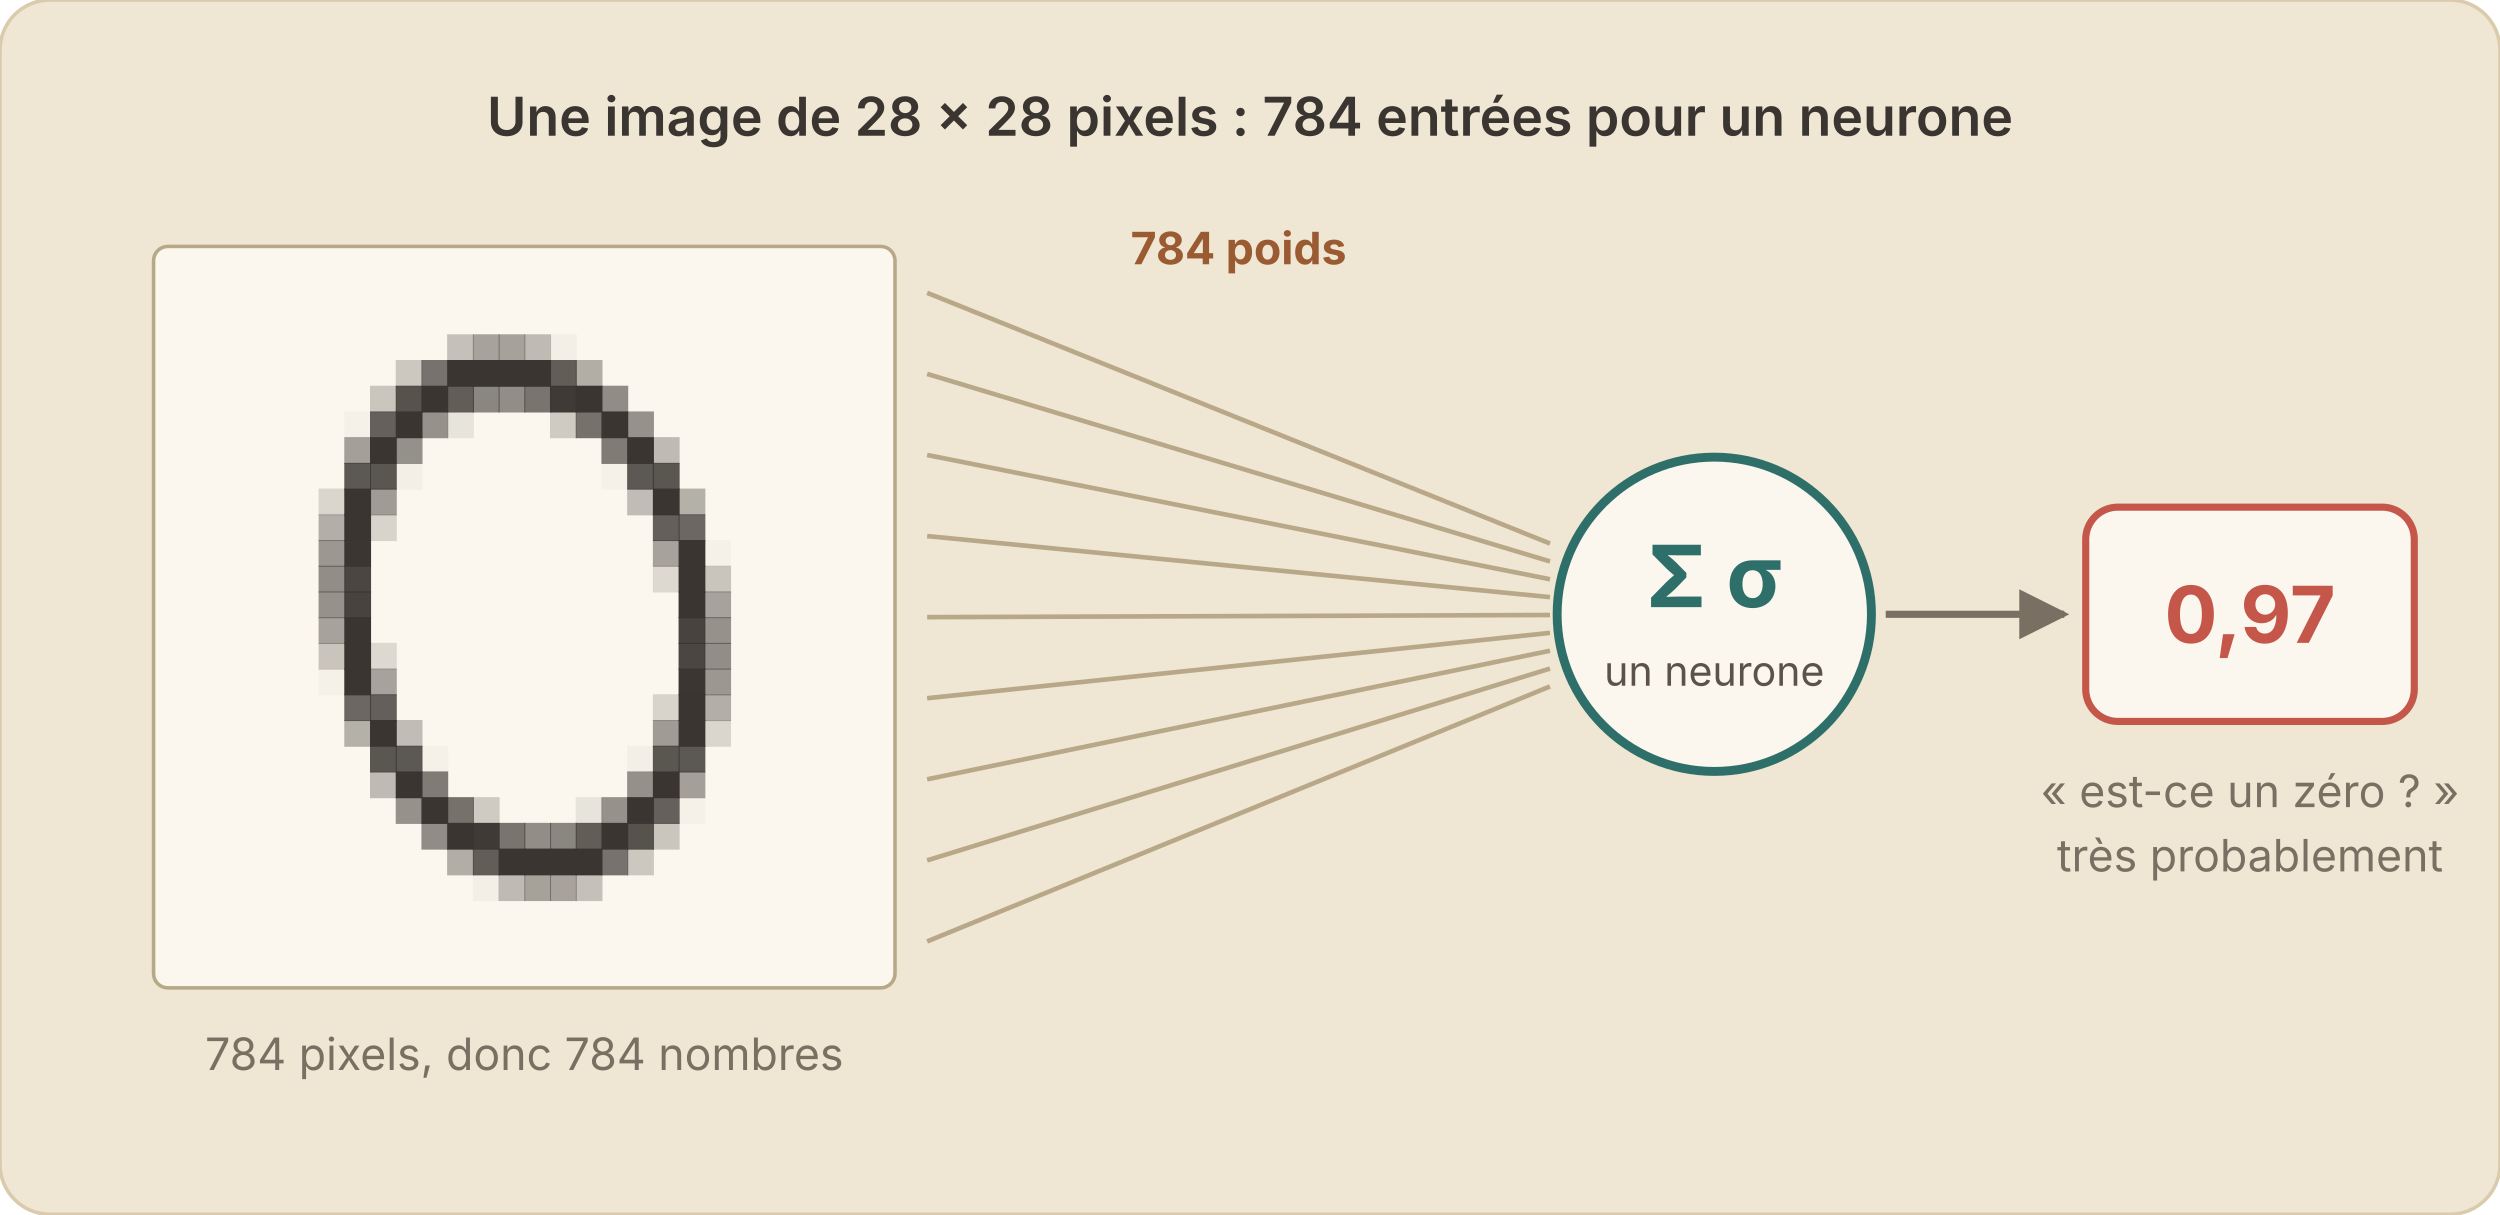
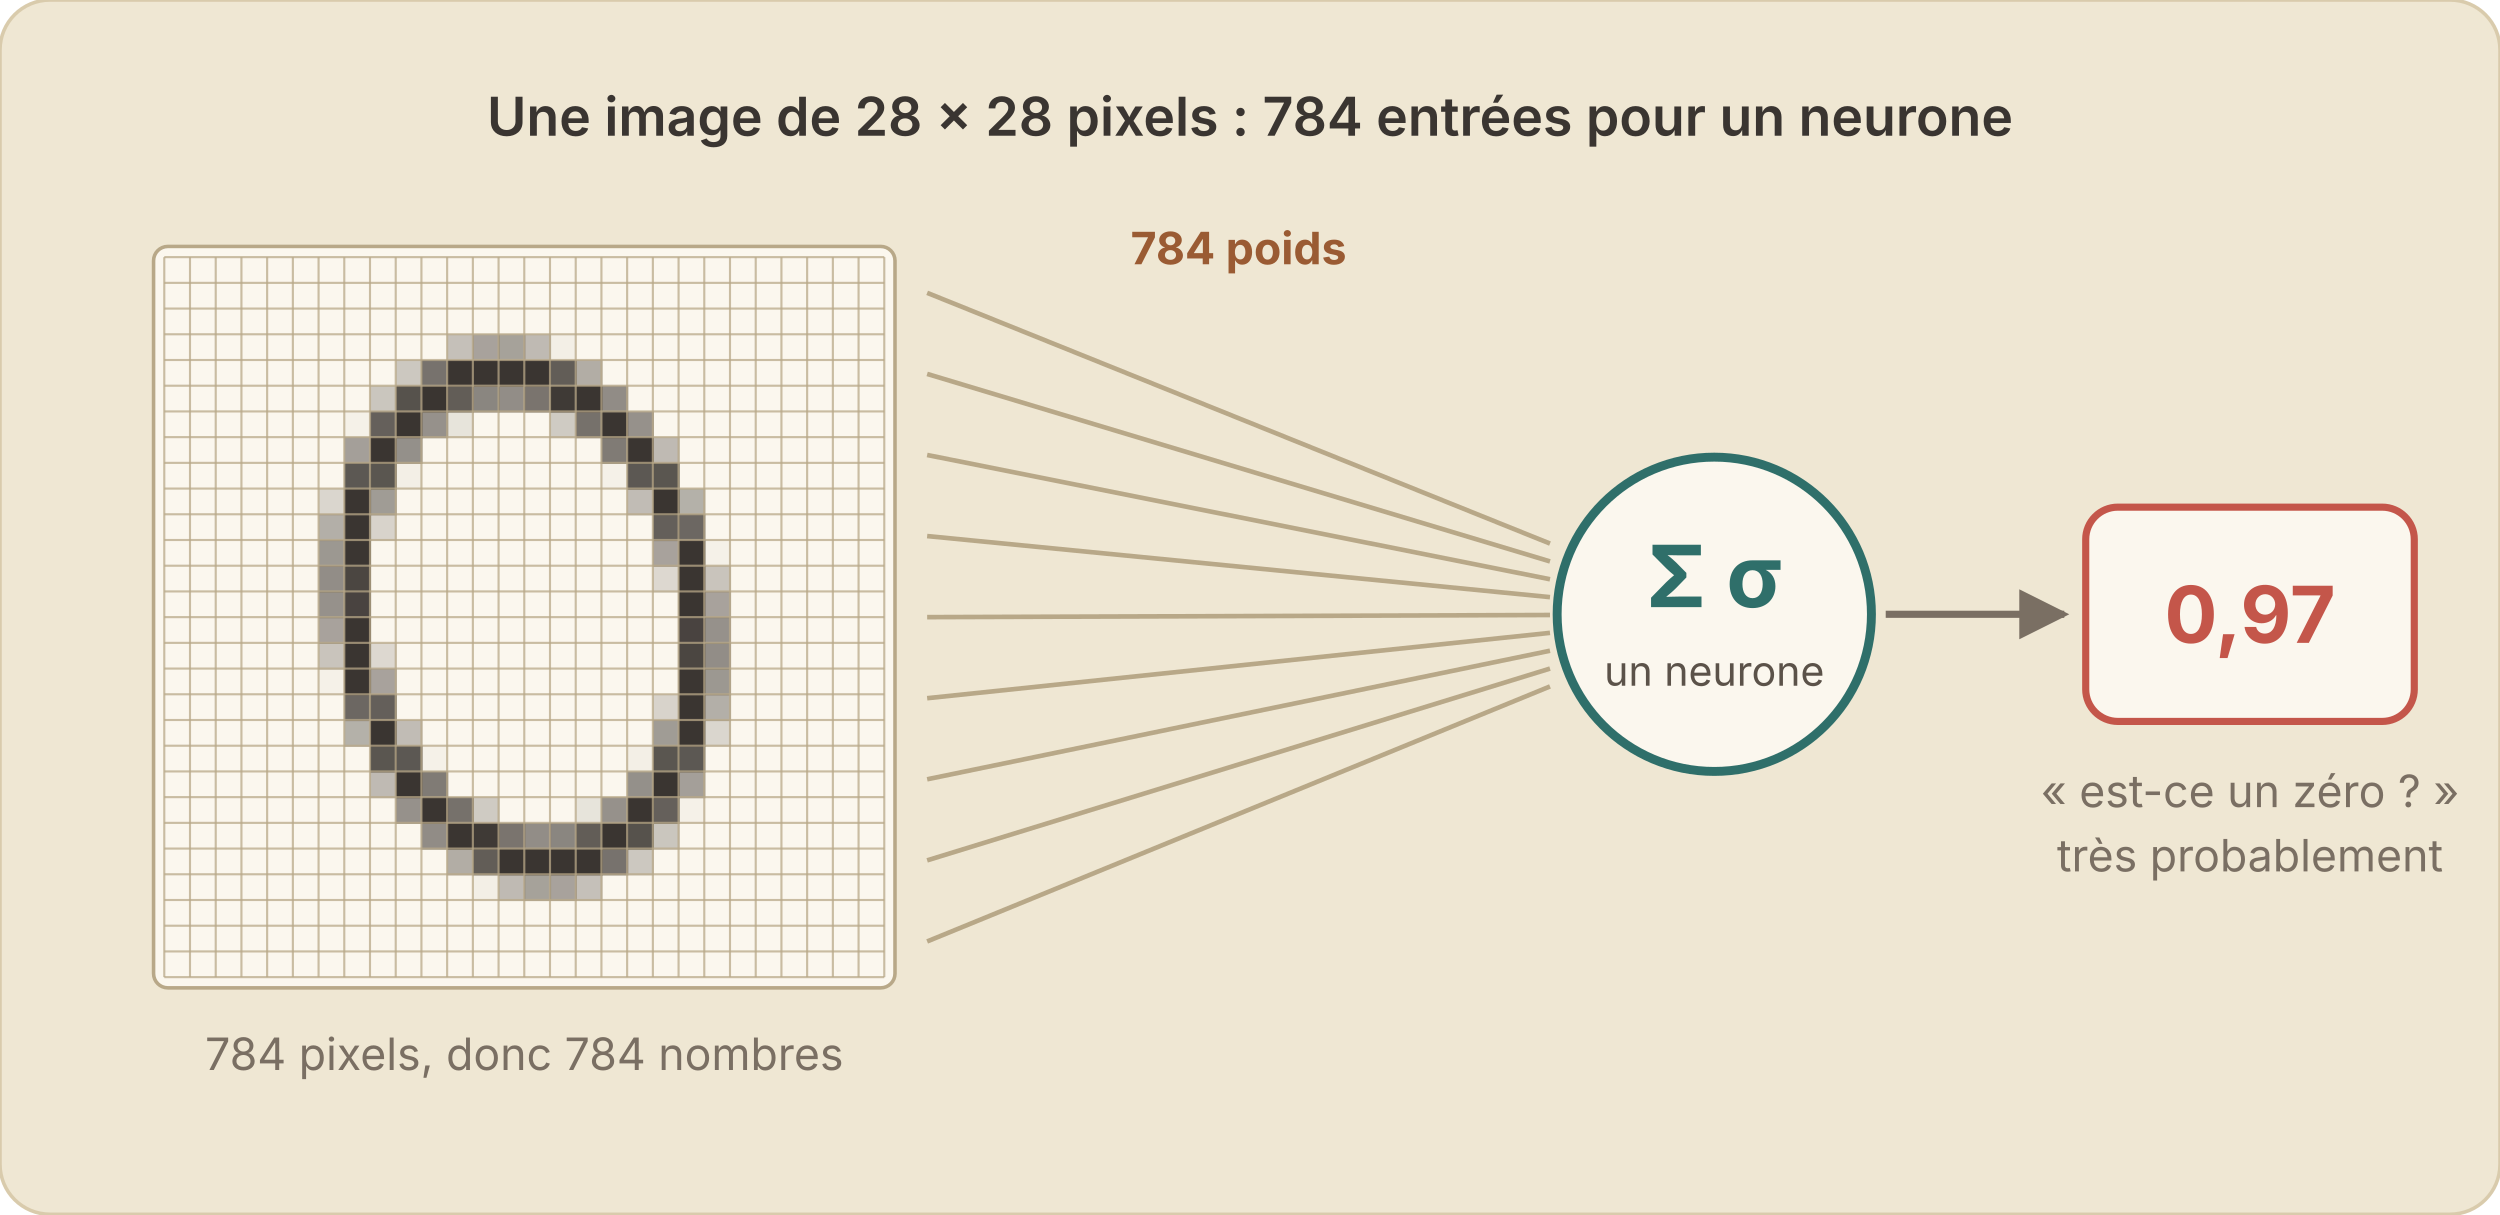
<svg xmlns="http://www.w3.org/2000/svg" viewBox="0 0 700 340" role="img" font-family="system-ui, -apple-system, sans-serif">
  <defs>
    <marker id="pointe" viewBox="0 0 10 10" refX="9" refY="5" markerWidth="7" markerHeight="7" orient="auto">
      <path d="M0 0 L10 5 L0 10 z" fill="#7a6f63" />
    </marker>
  </defs>
  <rect x="0" y="0" width="700" height="340" rx="14" fill="#efe7d3" stroke="#d9cbac" />
  <text x="350.0" y="38" font-size="15" fill="#3a3531" text-anchor="middle" font-weight="600">Une image de 28 × 28 pixels : 784 entrées pour un neurone</text>
  <rect x="43" y="69" width="207.6" height="207.6" rx="4" fill="#fbf7ee" stroke="#b8a888" />
  <rect x="125.2" y="93.6" width="7.5" height="7.5" fill="#3a3531" fill-opacity="0.28" />
  <rect x="132.4" y="93.6" width="7.5" height="7.5" fill="#3a3531" fill-opacity="0.43" />
  <rect x="139.6" y="93.6" width="7.5" height="7.5" fill="#3a3531" fill-opacity="0.44" />
  <rect x="146.8" y="93.6" width="7.5" height="7.5" fill="#3a3531" fill-opacity="0.31" />
  <rect x="154.0" y="93.6" width="7.5" height="7.5" fill="#3a3531" fill-opacity="0.04" />
  <rect x="110.8" y="100.8" width="7.5" height="7.5" fill="#3a3531" fill-opacity="0.24" />
  <rect x="118.0" y="100.8" width="7.5" height="7.5" fill="#3a3531" fill-opacity="0.68" />
  <rect x="125.2" y="100.8" width="7.5" height="7.5" fill="#3a3531" fill-opacity="1.00" />
  <rect x="132.4" y="100.8" width="7.5" height="7.5" fill="#3a3531" fill-opacity="1.00" />
  <rect x="139.6" y="100.8" width="7.5" height="7.5" fill="#3a3531" fill-opacity="1.00" />
  <rect x="146.8" y="100.8" width="7.5" height="7.5" fill="#3a3531" fill-opacity="1.00" />
  <rect x="154.0" y="100.8" width="7.5" height="7.5" fill="#3a3531" fill-opacity="0.79" />
  <rect x="161.2" y="100.8" width="7.5" height="7.5" fill="#3a3531" fill-opacity="0.38" />
  <rect x="103.6" y="108.0" width="7.5" height="7.5" fill="#3a3531" fill-opacity="0.25" />
  <rect x="110.8" y="108.0" width="7.5" height="7.5" fill="#3a3531" fill-opacity="0.85" />
  <rect x="118.0" y="108.0" width="7.5" height="7.5" fill="#3a3531" fill-opacity="1.00" />
  <rect x="125.2" y="108.0" width="7.5" height="7.5" fill="#3a3531" fill-opacity="0.79" />
  <rect x="132.4" y="108.0" width="7.5" height="7.5" fill="#3a3531" fill-opacity="0.58" />
  <rect x="139.6" y="108.0" width="7.5" height="7.5" fill="#3a3531" fill-opacity="0.54" />
  <rect x="146.8" y="108.0" width="7.5" height="7.5" fill="#3a3531" fill-opacity="0.67" />
  <rect x="154.0" y="108.0" width="7.5" height="7.5" fill="#3a3531" fill-opacity="0.97" />
  <rect x="161.2" y="108.0" width="7.5" height="7.5" fill="#3a3531" fill-opacity="1.00" />
  <rect x="168.4" y="108.0" width="7.5" height="7.5" fill="#3a3531" fill-opacity="0.55" />
  <rect x="96.4" y="115.2" width="7.5" height="7.5" fill="#3a3531" fill-opacity="0.03" />
  <rect x="103.6" y="115.2" width="7.5" height="7.5" fill="#3a3531" fill-opacity="0.77" />
  <rect x="110.8" y="115.2" width="7.5" height="7.5" fill="#3a3531" fill-opacity="1.00" />
  <rect x="118.0" y="115.2" width="7.5" height="7.5" fill="#3a3531" fill-opacity="0.52" />
  <rect x="125.2" y="115.2" width="7.5" height="7.5" fill="#3a3531" fill-opacity="0.10" />
  <rect x="154.0" y="115.2" width="7.5" height="7.5" fill="#3a3531" fill-opacity="0.23" />
  <rect x="161.2" y="115.2" width="7.5" height="7.5" fill="#3a3531" fill-opacity="0.69" />
  <rect x="168.4" y="115.2" width="7.5" height="7.5" fill="#3a3531" fill-opacity="1.00" />
  <rect x="175.6" y="115.2" width="7.5" height="7.5" fill="#3a3531" fill-opacity="0.52" />
  <rect x="96.4" y="122.4" width="7.5" height="7.5" fill="#3a3531" fill-opacity="0.45" />
  <rect x="103.6" y="122.4" width="7.5" height="7.5" fill="#3a3531" fill-opacity="1.00" />
  <rect x="110.8" y="122.4" width="7.5" height="7.5" fill="#3a3531" fill-opacity="0.53" />
  <rect x="168.4" y="122.4" width="7.5" height="7.5" fill="#3a3531" fill-opacity="0.64" />
  <rect x="175.6" y="122.4" width="7.5" height="7.5" fill="#3a3531" fill-opacity="1.00" />
  <rect x="182.8" y="122.4" width="7.5" height="7.5" fill="#3a3531" fill-opacity="0.31" />
  <rect x="96.4" y="129.6" width="7.5" height="7.5" fill="#3a3531" fill-opacity="0.82" />
  <rect x="103.6" y="129.6" width="7.5" height="7.5" fill="#3a3531" fill-opacity="0.83" />
  <rect x="110.8" y="129.6" width="7.5" height="7.5" fill="#3a3531" fill-opacity="0.04" />
  <rect x="168.4" y="129.6" width="7.5" height="7.5" fill="#3a3531" fill-opacity="0.03" />
  <rect x="175.6" y="129.6" width="7.5" height="7.5" fill="#3a3531" fill-opacity="0.82" />
  <rect x="182.8" y="129.6" width="7.5" height="7.5" fill="#3a3531" fill-opacity="0.83" />
  <rect x="89.2" y="136.8" width="7.5" height="7.5" fill="#3a3531" fill-opacity="0.17" />
  <rect x="96.4" y="136.8" width="7.5" height="7.5" fill="#3a3531" fill-opacity="1.00" />
  <rect x="103.6" y="136.8" width="7.5" height="7.5" fill="#3a3531" fill-opacity="0.47" />
  <rect x="175.6" y="136.8" width="7.5" height="7.5" fill="#3a3531" fill-opacity="0.30" />
  <rect x="182.8" y="136.8" width="7.5" height="7.5" fill="#3a3531" fill-opacity="1.00" />
  <rect x="190.0" y="136.8" width="7.5" height="7.5" fill="#3a3531" fill-opacity="0.36" />
  <rect x="89.2" y="144.0" width="7.5" height="7.5" fill="#3a3531" fill-opacity="0.37" />
  <rect x="96.4" y="144.0" width="7.5" height="7.5" fill="#3a3531" fill-opacity="1.00" />
  <rect x="103.6" y="144.0" width="7.5" height="7.5" fill="#3a3531" fill-opacity="0.18" />
  <rect x="182.8" y="144.0" width="7.5" height="7.5" fill="#3a3531" fill-opacity="0.78" />
  <rect x="190.0" y="144.0" width="7.5" height="7.5" fill="#3a3531" fill-opacity="0.74" />
  <rect x="89.2" y="151.2" width="7.5" height="7.5" fill="#3a3531" fill-opacity="0.49" />
  <rect x="96.4" y="151.2" width="7.5" height="7.5" fill="#3a3531" fill-opacity="0.99" />
  <rect x="182.8" y="151.2" width="7.5" height="7.5" fill="#3a3531" fill-opacity="0.43" />
  <rect x="190.0" y="151.2" width="7.5" height="7.5" fill="#3a3531" fill-opacity="1.00" />
  <rect x="197.2" y="151.2" width="7.5" height="7.5" fill="#3a3531" fill-opacity="0.03" />
  <rect x="89.2" y="158.4" width="7.5" height="7.5" fill="#3a3531" fill-opacity="0.54" />
  <rect x="96.4" y="158.4" width="7.5" height="7.5" fill="#3a3531" fill-opacity="0.91" />
  <rect x="182.8" y="158.4" width="7.5" height="7.5" fill="#3a3531" fill-opacity="0.16" />
  <rect x="190.0" y="158.4" width="7.5" height="7.5" fill="#3a3531" fill-opacity="1.00" />
  <rect x="197.2" y="158.4" width="7.5" height="7.5" fill="#3a3531" fill-opacity="0.26" />
  <rect x="89.2" y="165.6" width="7.5" height="7.5" fill="#3a3531" fill-opacity="0.52" />
  <rect x="96.4" y="165.6" width="7.5" height="7.5" fill="#3a3531" fill-opacity="0.92" />
  <rect x="190.0" y="165.6" width="7.5" height="7.5" fill="#3a3531" fill-opacity="1.00" />
  <rect x="197.2" y="165.6" width="7.5" height="7.5" fill="#3a3531" fill-opacity="0.43" />
  <rect x="89.2" y="172.8" width="7.5" height="7.5" fill="#3a3531" fill-opacity="0.43" />
  <rect x="96.4" y="172.8" width="7.5" height="7.5" fill="#3a3531" fill-opacity="1.00" />
  <rect x="190.0" y="172.8" width="7.5" height="7.5" fill="#3a3531" fill-opacity="0.92" />
  <rect x="197.2" y="172.8" width="7.5" height="7.5" fill="#3a3531" fill-opacity="0.52" />
  <rect x="89.2" y="180.0" width="7.5" height="7.5" fill="#3a3531" fill-opacity="0.26" />
  <rect x="96.4" y="180.0" width="7.5" height="7.5" fill="#3a3531" fill-opacity="1.00" />
  <rect x="103.6" y="180.0" width="7.5" height="7.5" fill="#3a3531" fill-opacity="0.16" />
  <rect x="190.0" y="180.0" width="7.5" height="7.5" fill="#3a3531" fill-opacity="0.91" />
  <rect x="197.2" y="180.0" width="7.5" height="7.5" fill="#3a3531" fill-opacity="0.54" />
  <rect x="89.2" y="187.2" width="7.5" height="7.5" fill="#3a3531" fill-opacity="0.03" />
  <rect x="96.4" y="187.2" width="7.5" height="7.5" fill="#3a3531" fill-opacity="1.00" />
  <rect x="103.6" y="187.2" width="7.5" height="7.5" fill="#3a3531" fill-opacity="0.43" />
  <rect x="190.0" y="187.2" width="7.5" height="7.5" fill="#3a3531" fill-opacity="0.99" />
  <rect x="197.2" y="187.2" width="7.5" height="7.5" fill="#3a3531" fill-opacity="0.49" />
  <rect x="96.4" y="194.4" width="7.5" height="7.5" fill="#3a3531" fill-opacity="0.74" />
  <rect x="103.6" y="194.4" width="7.5" height="7.5" fill="#3a3531" fill-opacity="0.78" />
  <rect x="182.8" y="194.4" width="7.5" height="7.5" fill="#3a3531" fill-opacity="0.18" />
  <rect x="190.0" y="194.4" width="7.5" height="7.5" fill="#3a3531" fill-opacity="1.00" />
  <rect x="197.2" y="194.4" width="7.5" height="7.5" fill="#3a3531" fill-opacity="0.37" />
  <rect x="96.4" y="201.6" width="7.5" height="7.5" fill="#3a3531" fill-opacity="0.36" />
  <rect x="103.6" y="201.6" width="7.5" height="7.5" fill="#3a3531" fill-opacity="1.00" />
  <rect x="110.8" y="201.6" width="7.5" height="7.5" fill="#3a3531" fill-opacity="0.30" />
  <rect x="182.8" y="201.6" width="7.5" height="7.5" fill="#3a3531" fill-opacity="0.47" />
  <rect x="190.0" y="201.6" width="7.5" height="7.5" fill="#3a3531" fill-opacity="1.00" />
  <rect x="197.2" y="201.6" width="7.5" height="7.5" fill="#3a3531" fill-opacity="0.17" />
  <rect x="103.6" y="208.8" width="7.5" height="7.5" fill="#3a3531" fill-opacity="0.83" />
  <rect x="110.8" y="208.8" width="7.5" height="7.5" fill="#3a3531" fill-opacity="0.82" />
  <rect x="118.0" y="208.8" width="7.5" height="7.5" fill="#3a3531" fill-opacity="0.03" />
  <rect x="175.6" y="208.8" width="7.5" height="7.5" fill="#3a3531" fill-opacity="0.04" />
  <rect x="182.8" y="208.8" width="7.5" height="7.5" fill="#3a3531" fill-opacity="0.83" />
  <rect x="190.0" y="208.8" width="7.5" height="7.5" fill="#3a3531" fill-opacity="0.82" />
  <rect x="103.6" y="216.0" width="7.5" height="7.5" fill="#3a3531" fill-opacity="0.31" />
  <rect x="110.8" y="216.0" width="7.5" height="7.5" fill="#3a3531" fill-opacity="1.00" />
  <rect x="118.0" y="216.0" width="7.5" height="7.5" fill="#3a3531" fill-opacity="0.64" />
  <rect x="175.6" y="216.0" width="7.5" height="7.5" fill="#3a3531" fill-opacity="0.53" />
  <rect x="182.8" y="216.0" width="7.5" height="7.5" fill="#3a3531" fill-opacity="1.00" />
  <rect x="190.0" y="216.0" width="7.5" height="7.5" fill="#3a3531" fill-opacity="0.45" />
  <rect x="110.8" y="223.2" width="7.5" height="7.5" fill="#3a3531" fill-opacity="0.52" />
  <rect x="118.0" y="223.2" width="7.5" height="7.5" fill="#3a3531" fill-opacity="1.00" />
  <rect x="125.2" y="223.2" width="7.5" height="7.5" fill="#3a3531" fill-opacity="0.69" />
  <rect x="132.4" y="223.2" width="7.5" height="7.5" fill="#3a3531" fill-opacity="0.23" />
  <rect x="161.2" y="223.2" width="7.5" height="7.5" fill="#3a3531" fill-opacity="0.10" />
  <rect x="168.4" y="223.2" width="7.5" height="7.5" fill="#3a3531" fill-opacity="0.52" />
  <rect x="175.6" y="223.2" width="7.5" height="7.5" fill="#3a3531" fill-opacity="1.00" />
  <rect x="182.8" y="223.2" width="7.5" height="7.5" fill="#3a3531" fill-opacity="0.77" />
  <rect x="190.0" y="223.2" width="7.5" height="7.5" fill="#3a3531" fill-opacity="0.03" />
  <rect x="118.0" y="230.4" width="7.5" height="7.5" fill="#3a3531" fill-opacity="0.55" />
  <rect x="125.2" y="230.4" width="7.5" height="7.5" fill="#3a3531" fill-opacity="1.00" />
  <rect x="132.4" y="230.4" width="7.5" height="7.5" fill="#3a3531" fill-opacity="0.97" />
  <rect x="139.6" y="230.4" width="7.5" height="7.5" fill="#3a3531" fill-opacity="0.67" />
  <rect x="146.8" y="230.4" width="7.5" height="7.5" fill="#3a3531" fill-opacity="0.54" />
  <rect x="154.0" y="230.4" width="7.5" height="7.5" fill="#3a3531" fill-opacity="0.58" />
  <rect x="161.2" y="230.4" width="7.5" height="7.5" fill="#3a3531" fill-opacity="0.79" />
  <rect x="168.4" y="230.4" width="7.5" height="7.5" fill="#3a3531" fill-opacity="1.00" />
  <rect x="175.6" y="230.4" width="7.5" height="7.5" fill="#3a3531" fill-opacity="0.85" />
  <rect x="182.8" y="230.4" width="7.5" height="7.5" fill="#3a3531" fill-opacity="0.25" />
  <rect x="125.2" y="237.6" width="7.5" height="7.5" fill="#3a3531" fill-opacity="0.38" />
  <rect x="132.4" y="237.6" width="7.5" height="7.5" fill="#3a3531" fill-opacity="0.79" />
  <rect x="139.6" y="237.6" width="7.5" height="7.5" fill="#3a3531" fill-opacity="1.00" />
  <rect x="146.8" y="237.6" width="7.5" height="7.5" fill="#3a3531" fill-opacity="1.00" />
  <rect x="154.0" y="237.6" width="7.5" height="7.5" fill="#3a3531" fill-opacity="1.00" />
  <rect x="161.2" y="237.6" width="7.5" height="7.5" fill="#3a3531" fill-opacity="1.00" />
  <rect x="168.4" y="237.6" width="7.5" height="7.5" fill="#3a3531" fill-opacity="0.68" />
  <rect x="175.6" y="237.6" width="7.5" height="7.5" fill="#3a3531" fill-opacity="0.24" />
  <rect x="132.4" y="244.8" width="7.5" height="7.5" fill="#3a3531" fill-opacity="0.04" />
  <rect x="139.6" y="244.8" width="7.5" height="7.5" fill="#3a3531" fill-opacity="0.31" />
  <rect x="146.8" y="244.8" width="7.5" height="7.5" fill="#3a3531" fill-opacity="0.44" />
  <rect x="154.0" y="244.8" width="7.5" height="7.5" fill="#3a3531" fill-opacity="0.43" />
  <rect x="161.2" y="244.8" width="7.5" height="7.5" fill="#3a3531" fill-opacity="0.28" />
+   <line x1="46.0" y1="72" x2="46.0" y2="273.6" stroke="#b8a888" stroke-width="0.6" opacity="0.75" />
+   <line x1="46" y1="72.0" x2="247.6" y2="72.0" stroke="#b8a888" stroke-width="0.6" opacity="0.75" />
+   <line x1="53.2" y1="72" x2="53.2" y2="273.6" stroke="#b8a888" stroke-width="0.6" opacity="0.75" />
+   <line x1="46" y1="79.2" x2="247.6" y2="79.2" stroke="#b8a888" stroke-width="0.6" opacity="0.75" />
+   <line x1="60.4" y1="72" x2="60.4" y2="273.6" stroke="#b8a888" stroke-width="0.6" opacity="0.75" />
+   <line x1="46" y1="86.4" x2="247.6" y2="86.4" stroke="#b8a888" stroke-width="0.6" opacity="0.75" />
+   <line x1="67.6" y1="72" x2="67.6" y2="273.6" stroke="#b8a888" stroke-width="0.6" opacity="0.75" />
+   <line x1="46" y1="93.6" x2="247.6" y2="93.6" stroke="#b8a888" stroke-width="0.6" opacity="0.75" />
+   <line x1="74.8" y1="72" x2="74.8" y2="273.6" stroke="#b8a888" stroke-width="0.6" opacity="0.75" />
+   <line x1="46" y1="100.8" x2="247.6" y2="100.8" stroke="#b8a888" stroke-width="0.6" opacity="0.75" />
+   <line x1="82.0" y1="72" x2="82.0" y2="273.6" stroke="#b8a888" stroke-width="0.6" opacity="0.75" />
+   <line x1="46" y1="108.0" x2="247.6" y2="108.0" stroke="#b8a888" stroke-width="0.6" opacity="0.75" />
+   <line x1="89.2" y1="72" x2="89.2" y2="273.6" stroke="#b8a888" stroke-width="0.6" opacity="0.75" />
+   <line x1="46" y1="115.2" x2="247.6" y2="115.2" stroke="#b8a888" stroke-width="0.6" opacity="0.75" />
+   <line x1="96.4" y1="72" x2="96.4" y2="273.6" stroke="#b8a888" stroke-width="0.6" opacity="0.75" />
+   <line x1="46" y1="122.4" x2="247.6" y2="122.4" stroke="#b8a888" stroke-width="0.6" opacity="0.75" />
+   <line x1="103.6" y1="72" x2="103.6" y2="273.6" stroke="#b8a888" stroke-width="0.6" opacity="0.75" />
+   <line x1="46" y1="129.6" x2="247.6" y2="129.6" stroke="#b8a888" stroke-width="0.6" opacity="0.75" />
+   <line x1="110.8" y1="72" x2="110.8" y2="273.6" stroke="#b8a888" stroke-width="0.6" opacity="0.75" />
+   <line x1="46" y1="136.8" x2="247.6" y2="136.8" stroke="#b8a888" stroke-width="0.6" opacity="0.75" />
+   <line x1="118.0" y1="72" x2="118.0" y2="273.6" stroke="#b8a888" stroke-width="0.6" opacity="0.75" />
+   <line x1="46" y1="144.0" x2="247.6" y2="144.0" stroke="#b8a888" stroke-width="0.6" opacity="0.75" />
+   <line x1="125.2" y1="72" x2="125.2" y2="273.6" stroke="#b8a888" stroke-width="0.6" opacity="0.75" />
+   <line x1="46" y1="151.2" x2="247.6" y2="151.2" stroke="#b8a888" stroke-width="0.6" opacity="0.75" />
+   <line x1="132.4" y1="72" x2="132.4" y2="273.6" stroke="#b8a888" stroke-width="0.6" opacity="0.75" />
+   <line x1="46" y1="158.4" x2="247.6" y2="158.4" stroke="#b8a888" stroke-width="0.6" opacity="0.75" />
+   <line x1="139.6" y1="72" x2="139.6" y2="273.6" stroke="#b8a888" stroke-width="0.6" opacity="0.75" />
+   <line x1="46" y1="165.6" x2="247.6" y2="165.6" stroke="#b8a888" stroke-width="0.6" opacity="0.75" />
+   <line x1="146.8" y1="72" x2="146.8" y2="273.6" stroke="#b8a888" stroke-width="0.6" opacity="0.75" />
+   <line x1="46" y1="172.8" x2="247.6" y2="172.8" stroke="#b8a888" stroke-width="0.6" opacity="0.75" />
+   <line x1="154.0" y1="72" x2="154.0" y2="273.6" stroke="#b8a888" stroke-width="0.6" opacity="0.75" />
+   <line x1="46" y1="180.0" x2="247.6" y2="180.0" stroke="#b8a888" stroke-width="0.6" opacity="0.75" />
+   <line x1="161.2" y1="72" x2="161.2" y2="273.6" stroke="#b8a888" stroke-width="0.6" opacity="0.75" />
+   <line x1="46" y1="187.2" x2="247.6" y2="187.2" stroke="#b8a888" stroke-width="0.6" opacity="0.75" />
+   <line x1="168.4" y1="72" x2="168.4" y2="273.6" stroke="#b8a888" stroke-width="0.6" opacity="0.75" />
+   <line x1="46" y1="194.4" x2="247.6" y2="194.4" stroke="#b8a888" stroke-width="0.6" opacity="0.75" />
+   <line x1="175.6" y1="72" x2="175.6" y2="273.6" stroke="#b8a888" stroke-width="0.6" opacity="0.75" />
+   <line x1="46" y1="201.6" x2="247.6" y2="201.6" stroke="#b8a888" stroke-width="0.6" opacity="0.75" />
+   <line x1="182.8" y1="72" x2="182.8" y2="273.6" stroke="#b8a888" stroke-width="0.6" opacity="0.75" />
+   <line x1="46" y1="208.8" x2="247.6" y2="208.8" stroke="#b8a888" stroke-width="0.6" opacity="0.75" />
+   <line x1="190.0" y1="72" x2="190.0" y2="273.6" stroke="#b8a888" stroke-width="0.6" opacity="0.75" />
+   <line x1="46" y1="216.0" x2="247.6" y2="216.0" stroke="#b8a888" stroke-width="0.6" opacity="0.75" />
+   <line x1="197.2" y1="72" x2="197.2" y2="273.6" stroke="#b8a888" stroke-width="0.6" opacity="0.75" />
+   <line x1="46" y1="223.2" x2="247.6" y2="223.2" stroke="#b8a888" stroke-width="0.6" opacity="0.75" />
+   <line x1="204.4" y1="72" x2="204.4" y2="273.6" stroke="#b8a888" stroke-width="0.6" opacity="0.75" />
+   <line x1="46" y1="230.4" x2="247.6" y2="230.4" stroke="#b8a888" stroke-width="0.6" opacity="0.75" />
+   <line x1="211.6" y1="72" x2="211.6" y2="273.6" stroke="#b8a888" stroke-width="0.6" opacity="0.75" />
+   <line x1="46" y1="237.6" x2="247.6" y2="237.6" stroke="#b8a888" stroke-width="0.6" opacity="0.75" />
+   <line x1="218.8" y1="72" x2="218.8" y2="273.6" stroke="#b8a888" stroke-width="0.6" opacity="0.75" />
+   <line x1="46" y1="244.8" x2="247.6" y2="244.8" stroke="#b8a888" stroke-width="0.6" opacity="0.75" />
+   <line x1="226.0" y1="72" x2="226.0" y2="273.6" stroke="#b8a888" stroke-width="0.6" opacity="0.75" />
+   <line x1="46" y1="252.0" x2="247.6" y2="252.0" stroke="#b8a888" stroke-width="0.6" opacity="0.75" />
+   <line x1="233.2" y1="72" x2="233.2" y2="273.6" stroke="#b8a888" stroke-width="0.6" opacity="0.75" />
+   <line x1="46" y1="259.2" x2="247.6" y2="259.2" stroke="#b8a888" stroke-width="0.6" opacity="0.75" />
+   <line x1="240.4" y1="72" x2="240.4" y2="273.6" stroke="#b8a888" stroke-width="0.6" opacity="0.75" />
+   <line x1="46" y1="266.4" x2="247.6" y2="266.4" stroke="#b8a888" stroke-width="0.6" opacity="0.75" />
+   <line x1="247.6" y1="72" x2="247.6" y2="273.6" stroke="#b8a888" stroke-width="0.6" opacity="0.75" />
+   <line x1="46" y1="273.6" x2="247.6" y2="273.6" stroke="#b8a888" stroke-width="0.6" opacity="0.75" />
  <text x="146.8" y="299.6" font-size="12.5" fill="#7a6f63" text-anchor="middle">784 pixels, donc 784 nombres</text>
  <line x1="259.6" y1="82.0" x2="434" y2="152.2" stroke="#b8a888" stroke-width="1.3" />
  <line x1="259.6" y1="104.7" x2="434" y2="157.2" stroke="#b8a888" stroke-width="1.3" />
  <line x1="259.6" y1="127.4" x2="434" y2="162.2" stroke="#b8a888" stroke-width="1.3" />
  <line x1="259.6" y1="150.1" x2="434" y2="167.2" stroke="#b8a888" stroke-width="1.3" />
  <line x1="259.6" y1="172.8" x2="434" y2="172.2" stroke="#b8a888" stroke-width="1.3" />
  <line x1="259.6" y1="195.5" x2="434" y2="177.2" stroke="#b8a888" stroke-width="1.3" />
  <line x1="259.6" y1="218.2" x2="434" y2="182.2" stroke="#b8a888" stroke-width="1.3" />
  <line x1="259.6" y1="240.9" x2="434" y2="187.2" stroke="#b8a888" stroke-width="1.3" />
  <line x1="259.6" y1="263.6" x2="434" y2="192.2" stroke="#b8a888" stroke-width="1.3" />
  <text x="346.8" y="74" font-size="12.5" fill="#9a5b33" text-anchor="middle" font-weight="700">784 poids</text>
  <circle cx="480" cy="172" r="44" fill="#fbf7ee" stroke="#2f6f6a" stroke-width="2.5" />
  <text x="480" y="170" font-size="24" fill="#2f6f6a" text-anchor="middle" font-weight="700">Σ  σ</text>
  <text x="480" y="192" font-size="11.5" fill="#5b5249" text-anchor="middle">un neurone</text>
  <line x1="528.0" y1="172.0" x2="578.0" y2="172.0" stroke="#7a6f63" stroke-width="2.0" marker-end="url(#pointe)" />
  <rect x="584" y="142" width="92" height="60" rx="9" fill="#fbf7ee" stroke="#c4564a" stroke-width="2" />
  <text x="630" y="180" font-size="22" fill="#c4564a" text-anchor="middle" font-weight="700">0,97</text>
  <text x="630" y="226" font-size="12.5" fill="#7a6f63" text-anchor="middle">« est-ce un zéro ? »</text>
  <text x="630" y="244" font-size="12.5" fill="#7a6f63" text-anchor="middle">très probablement</text>
</svg>
